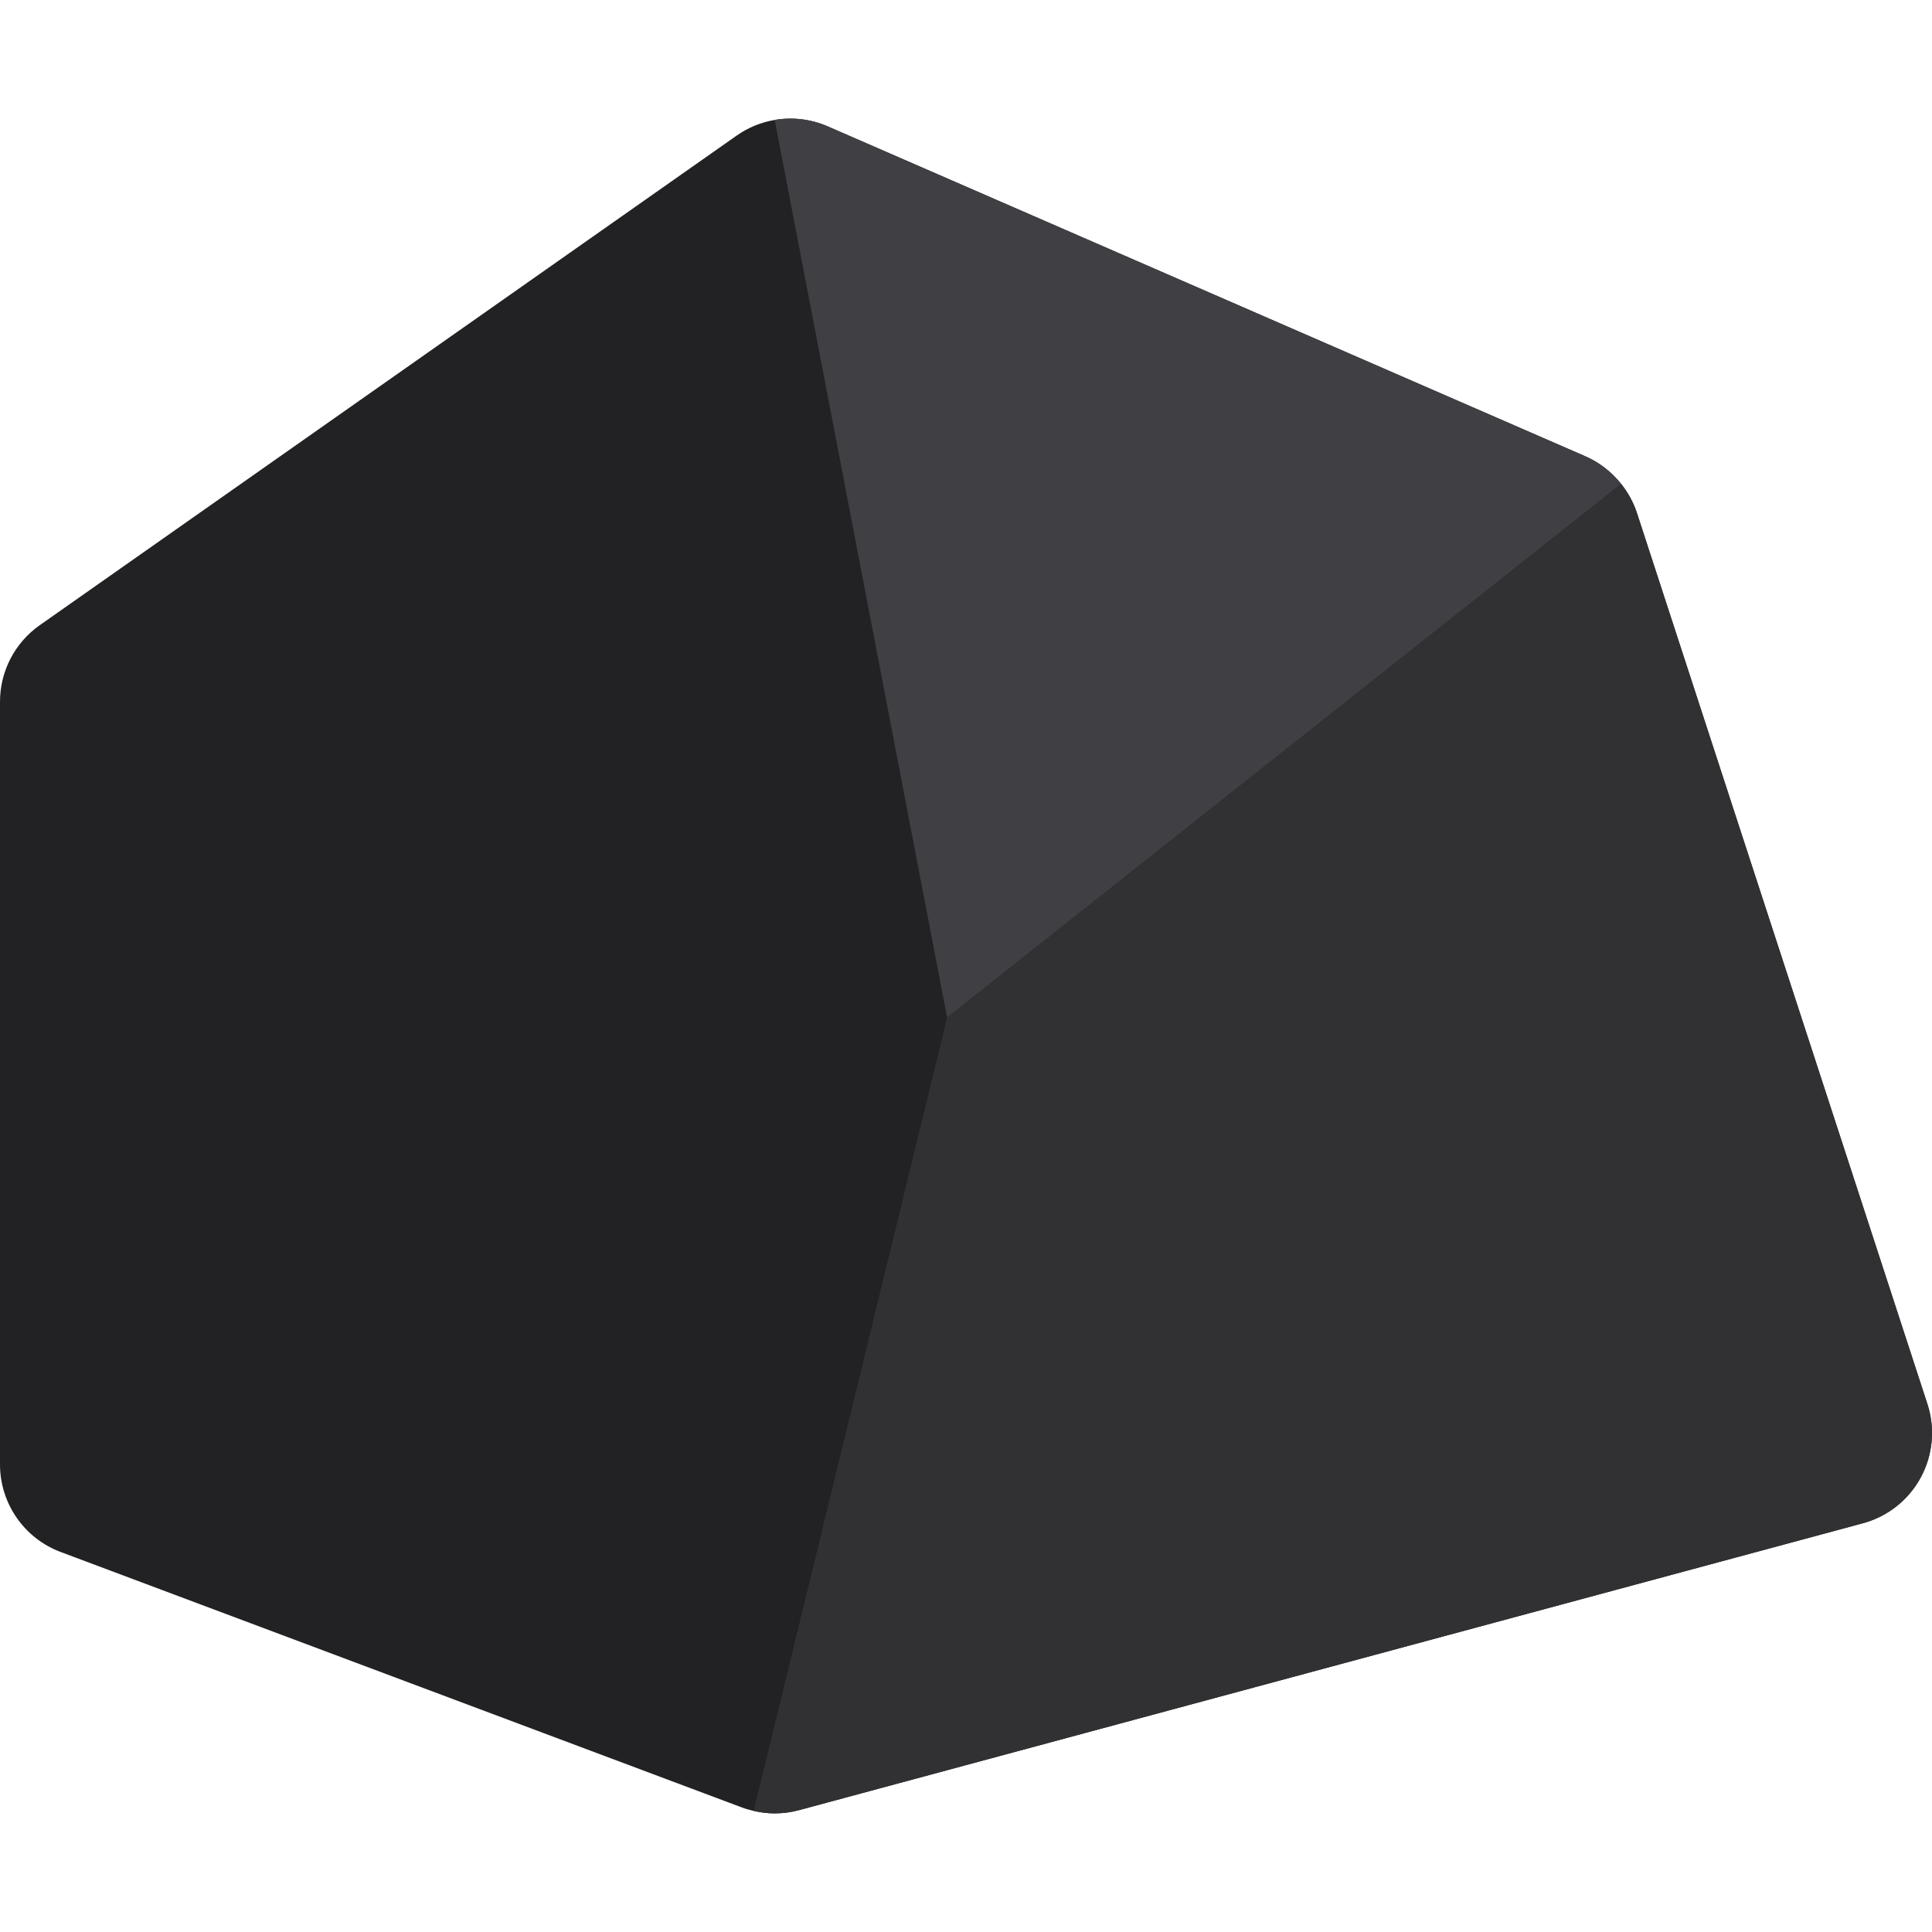
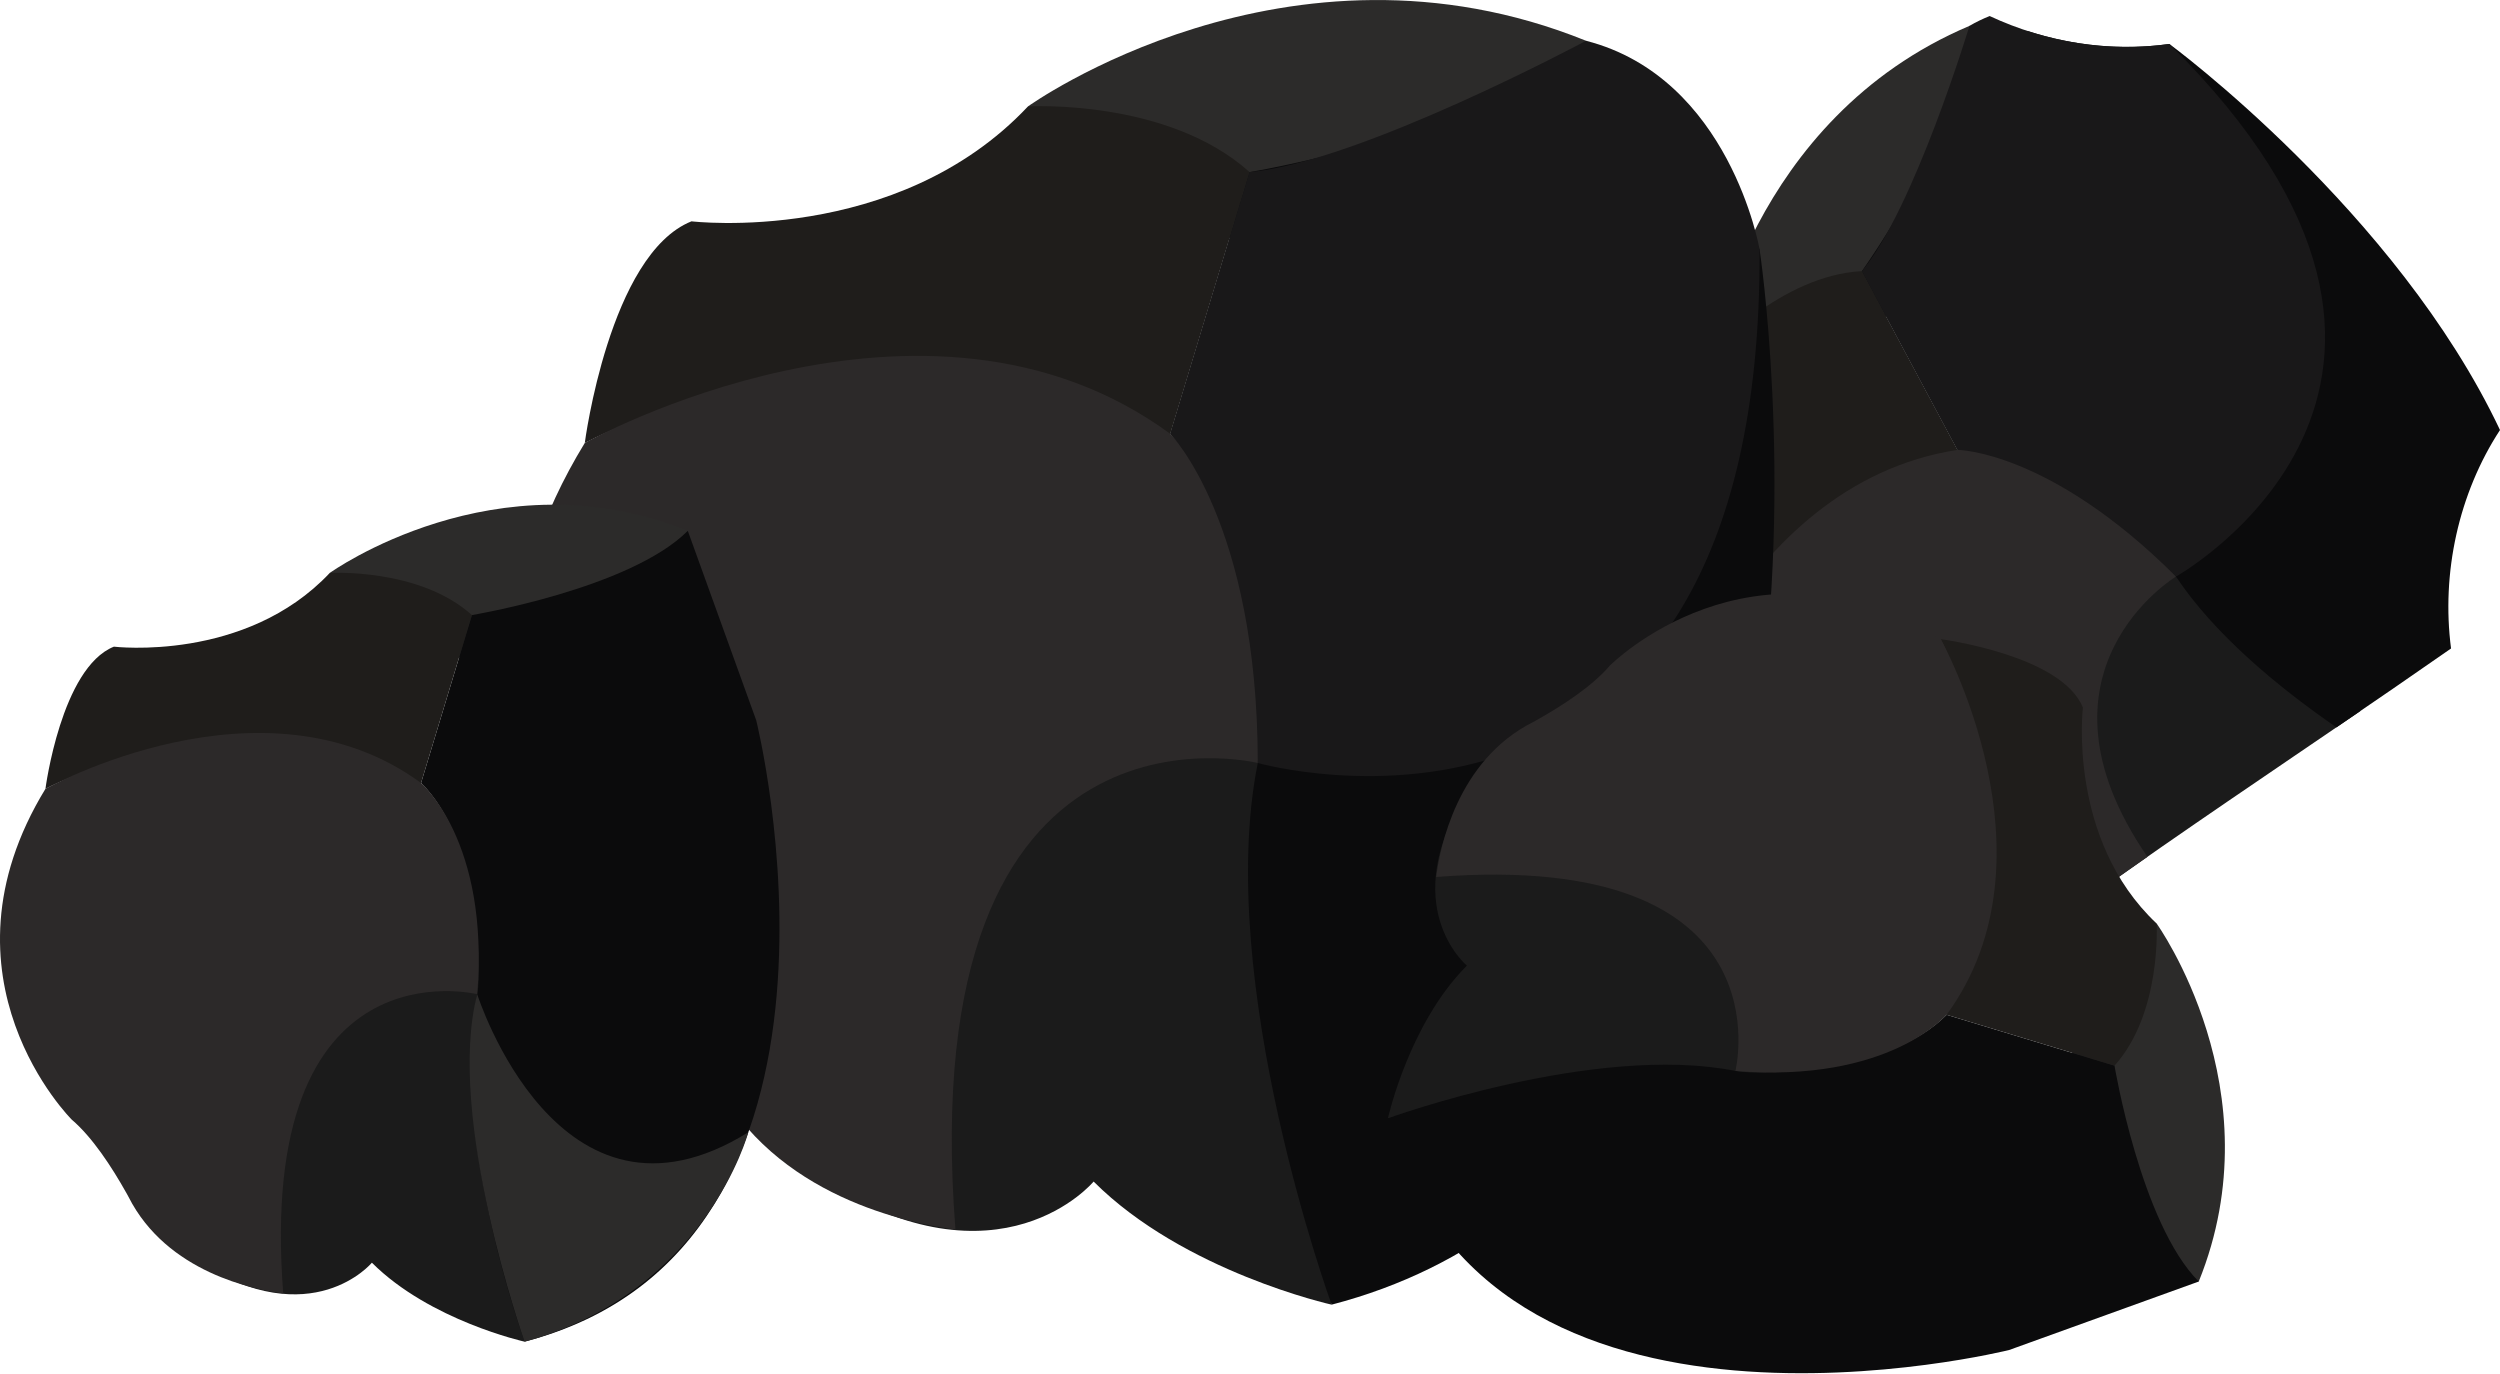
- <svg xmlns="http://www.w3.org/2000/svg" version="1.1" id="Layer_1" x="0px" y="0px" viewBox="0 0 310 310" style="enable-background:new 0 0 310 310;" xml:space="preserve">
-   <g>
-     <path style="fill:#222224;" d="M309.262,225.284L262.658,82.323c-0.56-1.717-1.432-3.285-2.531-4.669   c-1.512-1.902-3.465-3.443-5.742-4.436L132.809,20.277c-2.719-1.184-5.676-1.514-8.506-1.032c-2.162,0.368-4.252,1.209-6.105,2.512   L6.377,100.316C2.38,103.124,0,107.703,0,112.589V234.98c0,6.253,3.879,11.85,9.733,14.045l109.297,40.988   c0.623,0.233,1.261,0.409,1.903,0.558c1.105,0.255,2.232,0.397,3.363,0.397c1.312,0,2.625-0.172,3.905-0.518l170.703-46.035   c3.972-1.07,7.328-3.725,9.286-7.342C310.149,233.456,310.536,229.194,309.262,225.284z" />
-     <path style="fill:#403F44;" d="M254.385,73.219L132.809,20.277c-2.719-1.184-5.676-1.514-8.506-1.032l27.667,144.029l108.157-85.62   C258.615,75.752,256.662,74.211,254.385,73.219z" />
-     <path style="fill:#313133;" d="M309.262,225.284L262.658,82.323c-0.56-1.717-1.432-3.285-2.531-4.669l-108.157,85.62   L120.934,290.57c1.105,0.255,2.232,0.397,3.363,0.397c1.312,0,2.625-0.172,3.905-0.518l170.703-46.035   c3.972-1.07,7.328-3.725,9.286-7.342C310.149,233.456,310.536,229.194,309.262,225.284z" />
+ <svg xmlns="http://www.w3.org/2000/svg" version="1.1" id="svg3810" xml:space="preserve" width="540.867" height="297.093" viewBox="0 0 540.867 297.093">
+   <defs id="defs3814" />
+   <g id="g3818" transform="matrix(1.333333,0,0,-1.333333,0,297.0933)">
+     <g id="g3820" transform="scale(0.1)">
+       <path d="m 2776.8,1655.68 c 0,0 61.99,379.3 418.83,530.52 l 91.59,-141.96 -270.33,-391.32 -240.09,2.76" style="fill:#2c2b2a;fill-opacity:1;fill-rule:nonzero;stroke:none" id="path3822" />
+       <path d="M 3829.82,1074.4 3426.09,1397.49 3153.75,1250.79 3402,779.922 c 140.94,100.34 284.85,196.859 427.82,294.478" style="fill:#1b1b1b;fill-opacity:1;fill-rule:nonzero;stroke:none" id="path3824" />
+       <path d="m 3181.67,1488.14 c 0,0 -398.03,-190.64 -495.62,-495.628 0,0 -139.62,181.498 -97.73,279.228 0,0 195.46,153.57 188.48,383.94 0,0 111.69,125.64 244.32,132.62 l 160.55,-300.16" style="fill:#1f1d1b;fill-opacity:1;fill-rule:nonzero;stroke:none" id="path3826" />
+       <path d="m 3518.75,2156.67 c -75.71,-10.38 -153.44,-3 -227.28,20.77 l -95.84,8.76 c 0,-153.57 -174.51,-397.9 -174.51,-397.9 l 155.17,-290.1 c 152.12,0.86 326.49,-163.64 354.41,-205.52 62.09,-93.13 163.36,-177.68 260.37,-244.71 62.24,42.38 124.32,84.96 186,128.03 -15.9,122.2 12.11,251.34 79.42,354.45 -167.82,355.03 -536.01,626.05 -536.01,626.05 l -1.73,0.17" style="fill:#0b0b0c;fill-opacity:1;fill-rule:nonzero;stroke:none" id="path3828" />
+       <path d="m 3176.28,1498.21 c -362.99,-55.85 -490.23,-505.698 -490.23,-505.698 28.53,-118.223 80.8,-201.653 140.45,-260.762 144.43,52.32 307.4,32.672 442.13,-49.281 71.03,53 143.04,104.742 215.8,155.5 -207.19,301.351 46.28,454.711 46.28,454.711 -186.49,219.86 -354.43,205.53 -354.43,205.53" style="fill:#2c2929;fill-opacity:1;fill-rule:nonzero;stroke:none" id="path3830" />
+       <path d="m 3228.44,2202.18 c -10.98,-4.43 -21.94,-9.55 -32.81,-15.98 0,0 -89.56,-296.34 -174.51,-397.9 l 155.16,-290.09 c 0,0 149.49,-0.83 354.43,-205.53 0,0 551.05,308.31 -10.23,863.82 0,0 -0.42,0.29 -0.51,0.36 -98.02,-13.68 -199.51,2.33 -291.53,45.32" style="fill:#191819;fill-opacity:1;fill-rule:nonzero;stroke:none" id="path3832" />
+       <path d="m 1667.99,2055.51 c 0,0 420.92,302.65 905.53,106.53 l -48.05,-222.76 -631.1,-115.41 -226.38,231.64" style="fill:#2c2b2a;fill-opacity:1;fill-rule:nonzero;stroke:none" id="path3834" />
+       <path d="m 2160.71,111.262 c 0,0 -239.71,53.258 -386.19,199.758 0,0 -150.85,-181.719 -441.64,2.351 l 308.47,996.399 399.69,-119.86 119.67,-1078.648" style="fill:#1b1b1b;fill-opacity:1;fill-rule:nonzero;stroke:none" id="path3836" />
+       <path d="m 1894.37,1509.51 c 0,0 -561.49,197.83 -945.491,0 0,0 39.953,306.29 173.121,359.56 0,0 332.92,-39.95 545.99,186.44 0,0 226.38,13.31 359.55,-106.53 l -133.17,-439.47" style="fill:#1f1d1b;fill-opacity:1;fill-rule:nonzero;stroke:none" id="path3838" />
+       <path d="m 2160.71,111.262 c 0,0 -190.9,523.679 -119.85,878.91 13.31,66.578 3.89,389.798 -142.02,534.098 l 128.7,424.71 c 0,0 399.5,66.58 545.98,213.06 l 281.54,-338.17 c 0,0 224.5,-1472.909 -694.35,-1712.608" style="fill:#0b0b0c;fill-opacity:1;fill-rule:nonzero;stroke:none" id="path3840" />
+       <path d="M 948.887,1509.51 C 655.918,1030.12 1015.47,672.801 1015.47,672.801 1067.73,628.172 1116.62,553.18 1153.05,488.25 l 0.04,0.078 c 0.35,-0.75 0.8,-1.379 1.16,-2.129 1.63,-2.91 2.99,-5.508 4.56,-8.371 96.91,-192.039 319.67,-235.43 391.46,-244.43 -69.25,895.212 490.59,756.774 490.59,756.774 31.84,387.578 -142.02,534.098 -142.02,534.098 -399.5,292.97 -949.953,-14.76 -949.953,-14.76" style="fill:#2c2929;fill-opacity:1;fill-rule:nonzero;stroke:none" id="path3842" />
+       <path d="m 1153.09,488.328 -0.04,-0.078 c 0.37,-0.66 0.83,-1.379 1.2,-2.051 -0.36,0.75 -0.81,1.379 -1.16,2.129" style="fill:#464544;fill-opacity:1;fill-rule:nonzero;stroke:none" id="path3844" />
+       <path d="m 2040.86,990.172 c 0,0 819.69,-231.543 814.2,833.698 0,0 -48.29,278.27 -281.54,338.17 0,0 -368.08,-197.22 -545.98,-213.06 l -128.7,-424.71 c 0,0 141.8,-143.38 142.02,-534.098" style="fill:#191819;fill-opacity:1;fill-rule:nonzero;stroke:none" id="path3846" />
+       <path d="m 3499.35,729.711 c 0,0 194.17,-270.039 68.35,-580.941 l -142.91,30.832 -74.04,404.867 148.6,145.242" style="fill:#2c2b2a;fill-opacity:1;fill-rule:nonzero;stroke:none" id="path3848" />
+       <path d="m 2252.03,413.609 c 0,0 34.17,153.782 128.15,247.762 0,0 -116.58,96.777 1.51,283.328 l 639.24,-197.898 -76.89,-256.422 -692.01,-76.77" style="fill:#1b1b1b;fill-opacity:1;fill-rule:nonzero;stroke:none" id="path3850" />
+       <path d="m 3149.08,584.469 c 0,0 126.91,360.23 0,606.591 0,0 196.49,-25.64 230.66,-111.07 0,0 -25.62,-213.58 119.61,-350.279 0,0 8.55,-145.242 -68.35,-230.672 l -281.92,85.43" style="fill:#1f1d1b;fill-opacity:1;fill-rule:nonzero;stroke:none" id="path3852" />
+       <path d="m 2252.03,413.609 c 0,0 335.97,122.469 563.86,76.891 42.72,-8.551 250.08,-2.5 342.64,91.109 L 3431,499.039 c 0,0 42.72,-256.289 136.7,-350.269 L 3260.14,37.711 c 0,0 -854.33,-213.59 -1008.11,375.898" style="fill:#0b0b0c;fill-opacity:1;fill-rule:nonzero;stroke:none" id="path3854" />
+       <path d="m 3149.08,1191.06 c -307.56,187.94 -536.8,-42.73 -536.8,-42.73 -28.63,-33.52 -76.73,-64.89 -118.39,-88.26 l 0.05,-0.03 c -0.48,-0.22 -0.89,-0.52 -1.36,-0.74 -1.87,-1.05 -3.54,-1.92 -5.38,-2.93 C 2364,994.199 2336.17,851.289 2330.39,805.238 2904.71,849.66 2815.89,490.5 2815.89,490.5 c 248.66,-20.43 342.65,91.109 342.65,91.109 187.95,256.301 -9.46,609.451 -9.46,609.451" style="fill:#2c2929;fill-opacity:1;fill-rule:nonzero;stroke:none" id="path3856" />
+       <path d="m 2493.94,1060.04 -0.05,0.03 c -0.43,-0.24 -0.89,-0.53 -1.31,-0.77 0.47,0.22 0.88,0.52 1.36,0.74" style="fill:#464544;fill-opacity:1;fill-rule:nonzero;stroke:none" id="path3858" />
+       <path d="m 535.074,1298.53 c 0,0 270.043,194.17 580.946,68.34 l -30.83,-142.91 -404.877,-74.05 -145.239,148.62" style="fill:#2c2b2a;fill-opacity:1;fill-rule:nonzero;stroke:none" id="path3860" />
+       <path d="m 851.176,51.199 c 0,0 -153.781,34.172 -247.754,128.153 0,0 -96.777,-116.59 -283.332,1.507 l 197.898,639.243 256.418,-76.903 76.77,-692" style="fill:#1b1b1b;fill-opacity:1;fill-rule:nonzero;stroke:none" id="path3862" />
+       <path d="m 680.313,948.238 c 0,0 -360.223,126.932 -606.579,0 0,0 25.629,196.512 111.063,230.682 0,0 213.586,-25.64 350.277,119.61 0,0 145.239,8.54 230.672,-68.35 L 680.313,948.238" style="fill:#1f1d1b;fill-opacity:1;fill-rule:nonzero;stroke:none" id="path3864" />
+       <path d="m 851.176,51.199 c 0,0 -122.465,335.973 -76.887,563.86 8.539,42.711 2.496,250.082 -91.113,342.652 l 82.57,272.469 c 0,0 256.294,42.71 350.274,136.69 l 111.06,-307.56 c 0,0 213.58,-854.33 -375.904,-1008.111" style="fill:#0b0b0c;fill-opacity:1;fill-rule:nonzero;stroke:none" id="path3866" />
+       <path d="M 73.738,948.238 C -114.215,640.68 116.453,411.461 116.453,411.461 149.98,382.82 181.352,334.719 204.715,293.059 l 0.027,0.05 c 0.227,-0.48 0.52,-0.89 0.746,-1.371 1.043,-1.867 1.918,-3.527 2.926,-5.367 62.172,-123.199 205.078,-151.043 251.141,-156.812 -44.426,574.32 314.734,485.5 314.734,485.5 20.43,248.652 -91.113,342.652 -91.113,342.652 C 426.879,1145.67 73.738,948.238 73.738,948.238" style="fill:#2c2929;fill-opacity:1;fill-rule:nonzero;stroke:none" id="path3868" />
+       <path d="m 204.742,293.109 -0.027,-0.05 c 0.238,-0.418 0.531,-0.887 0.773,-1.321 -0.226,0.481 -0.519,0.891 -0.746,1.371" style="fill:#464544;fill-opacity:1;fill-rule:nonzero;stroke:none" id="path3870" />
+       <path d="m 774.289,615.059 c 0,0 131.57,-415.559 439.951,-224.09 0,0 -69,-259.899 -363.064,-339.77 0,0 -128.586,364.281 -76.887,563.86" style="fill:#2c2b2a;fill-opacity:1;fill-rule:nonzero;stroke:none" id="path3872" />
+     </g>
  </g>
-   <g>
- </g>
-   <g>
- </g>
-   <g>
- </g>
-   <g>
- </g>
-   <g>
- </g>
-   <g>
- </g>
-   <g>
- </g>
-   <g>
- </g>
-   <g>
- </g>
-   <g>
- </g>
-   <g>
- </g>
-   <g>
- </g>
-   <g>
- </g>
-   <g>
- </g>
-   <g>
- </g>
</svg>
